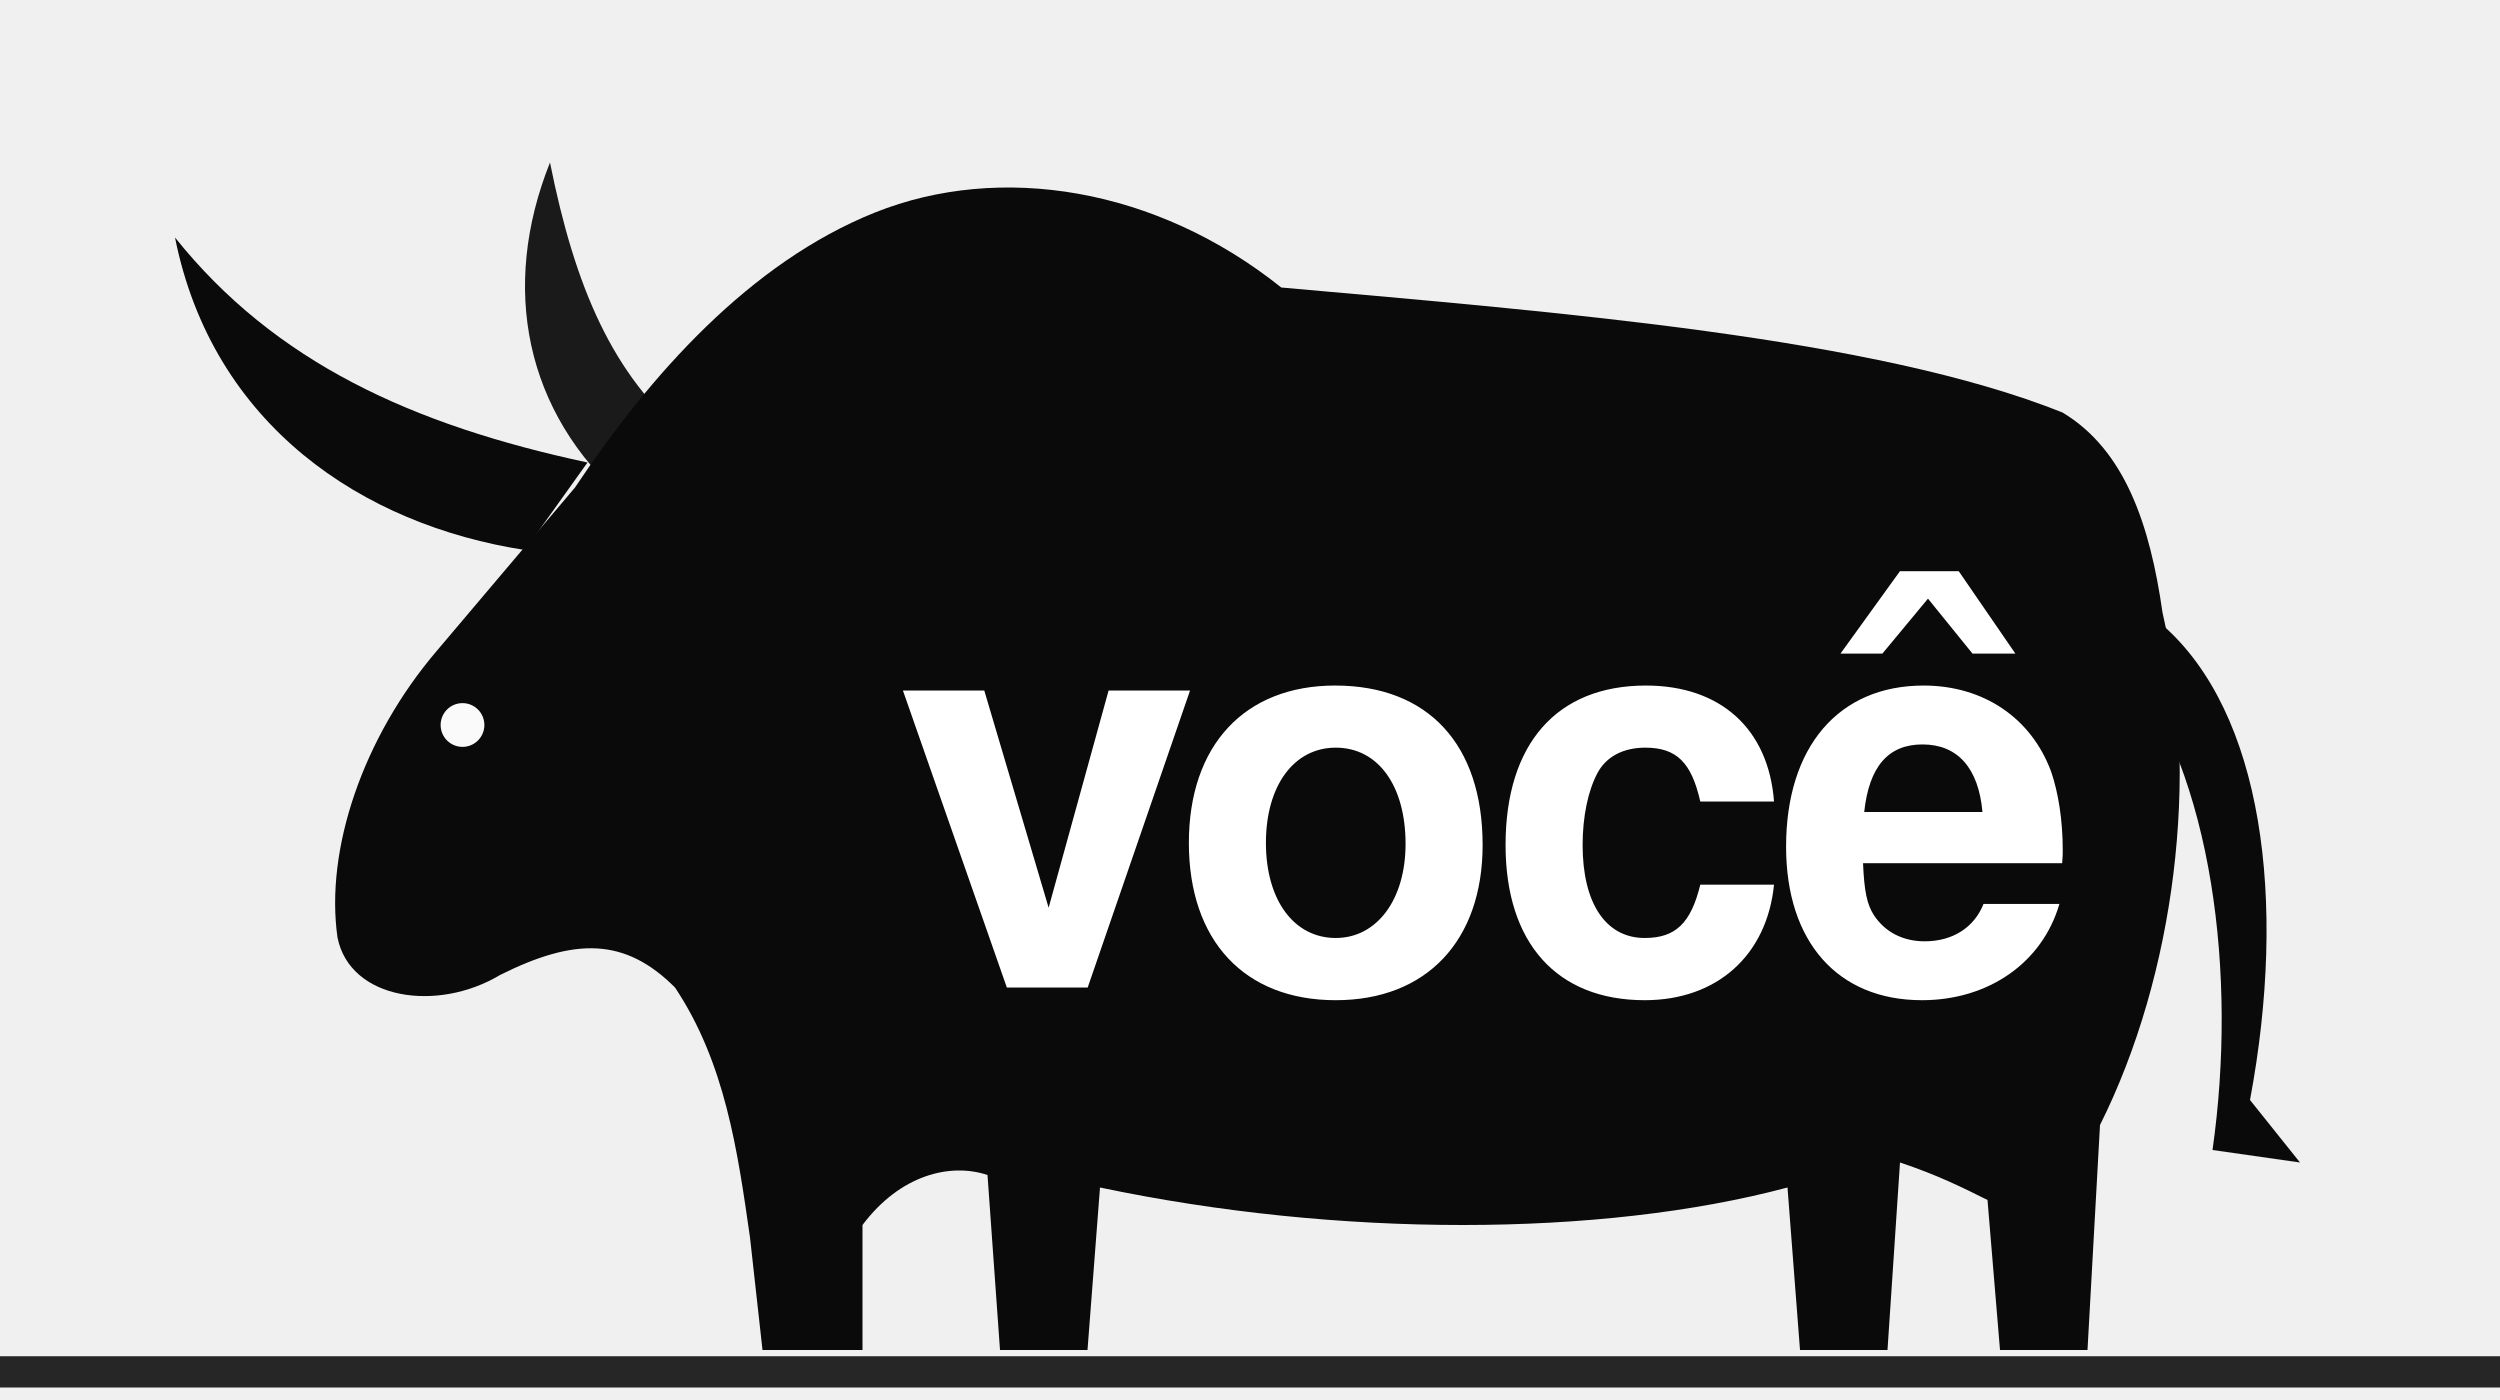
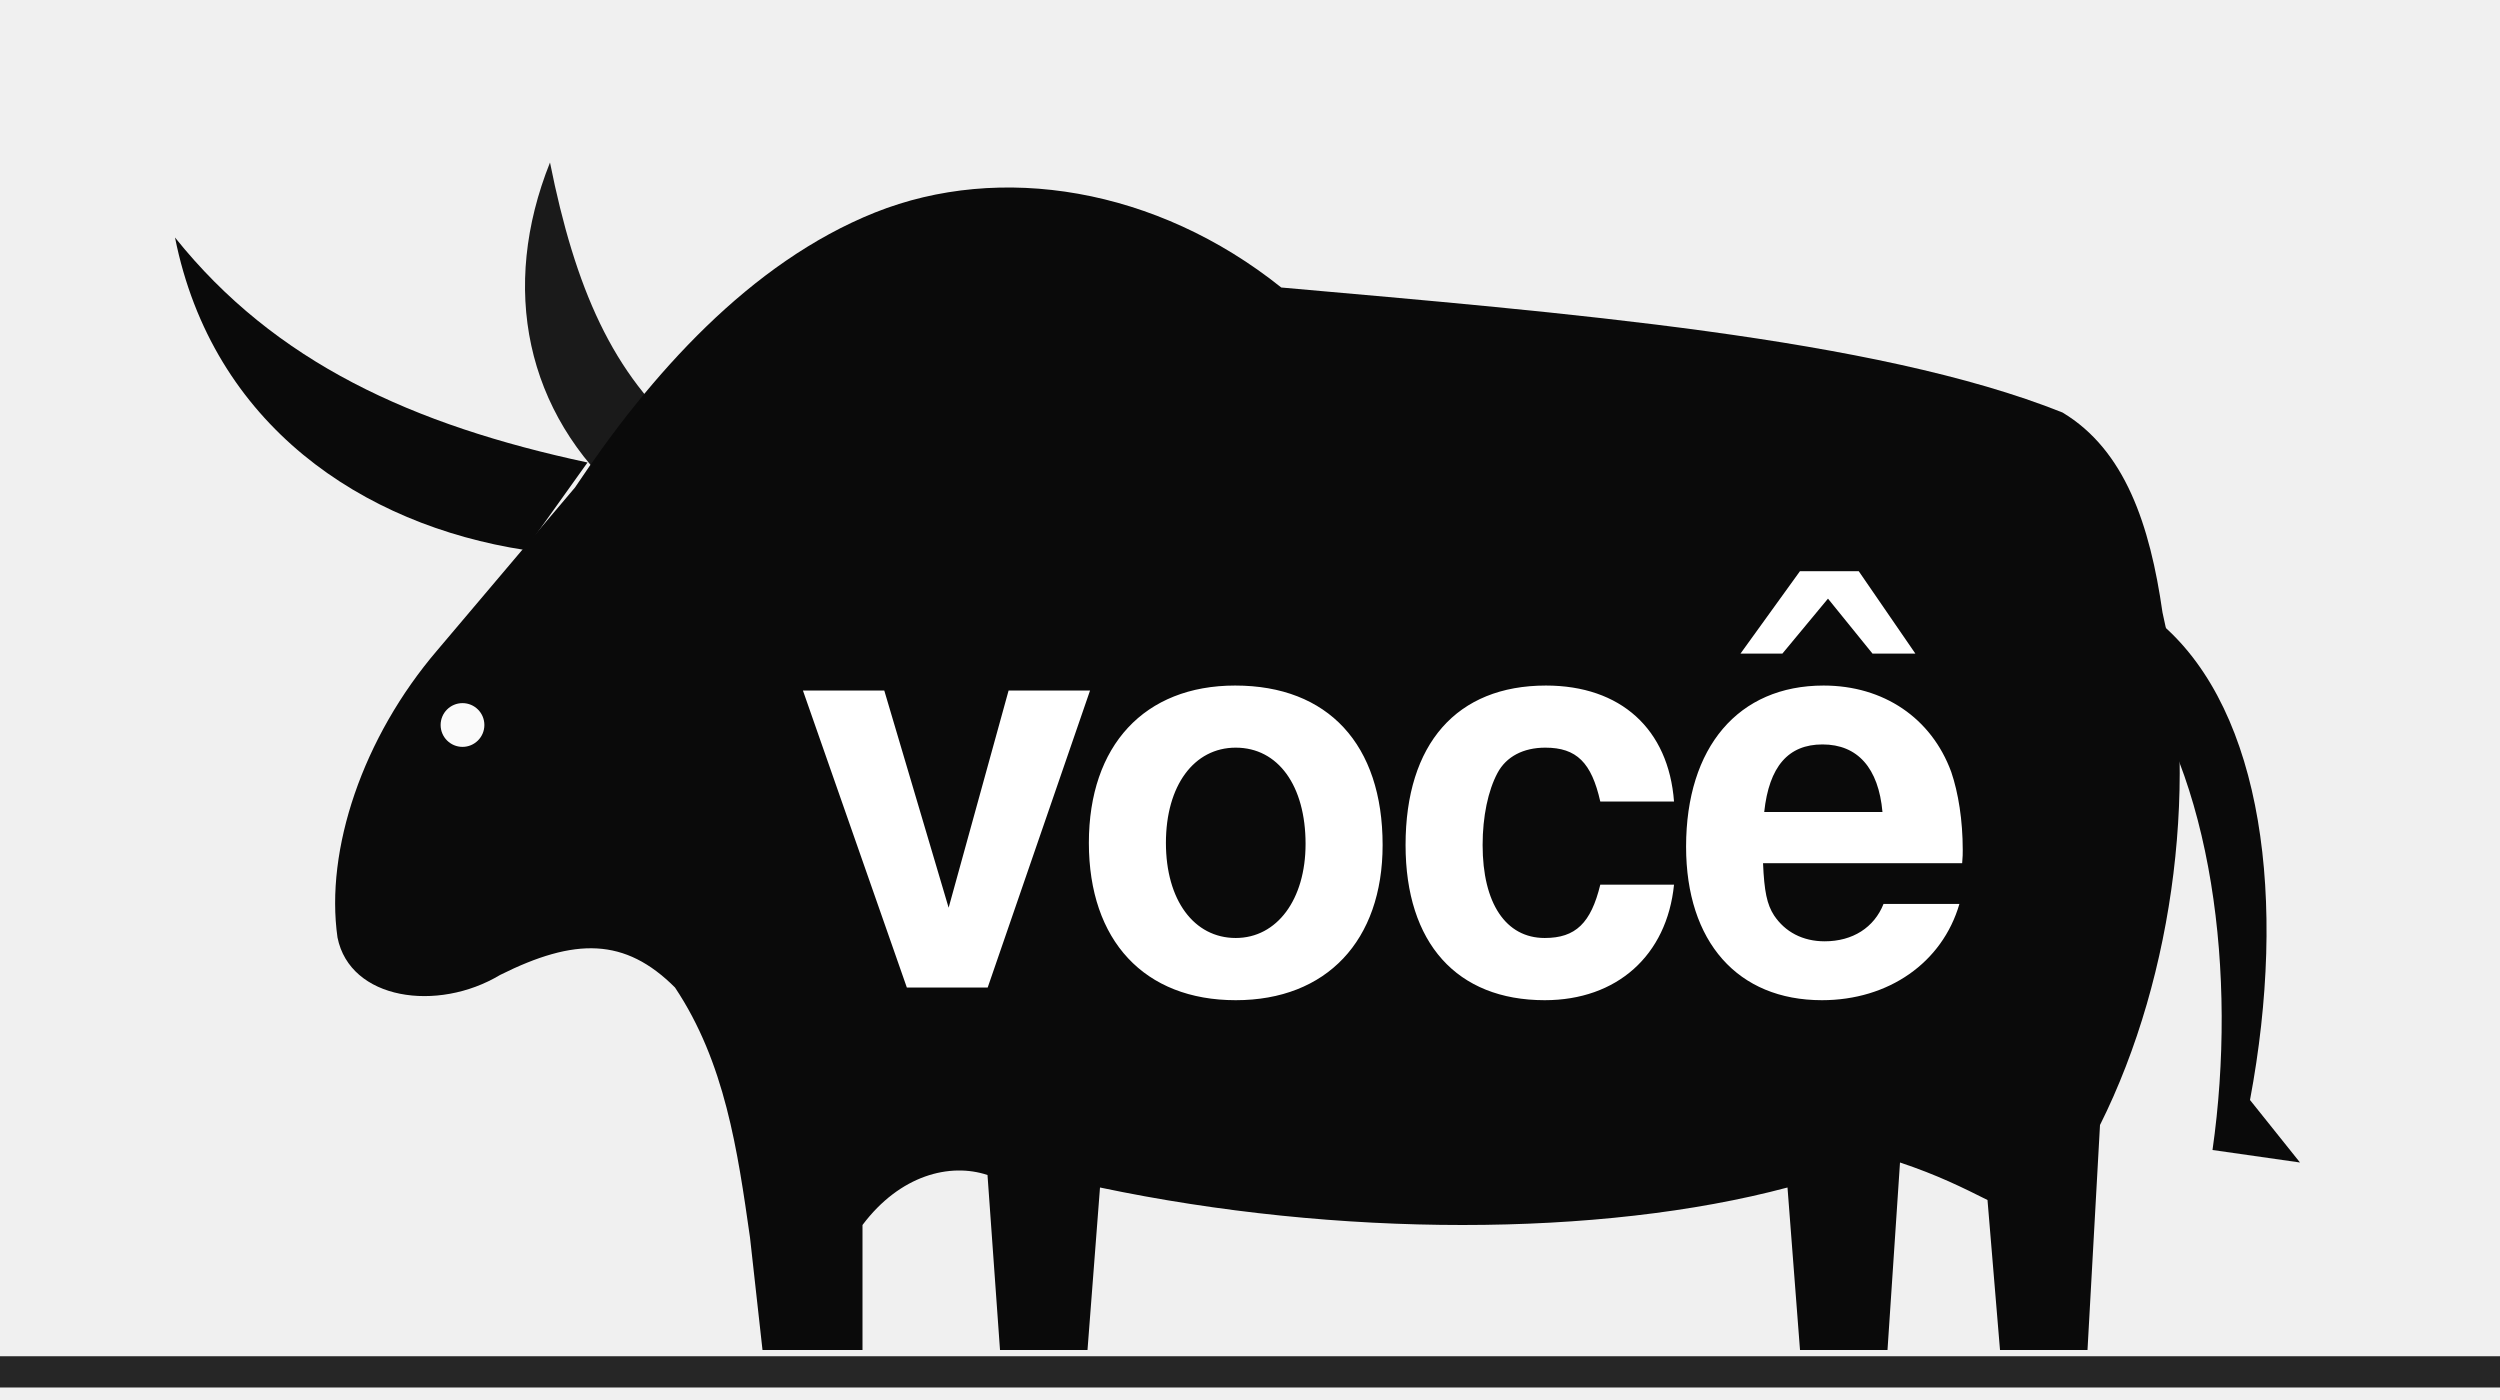
<svg xmlns="http://www.w3.org/2000/svg" viewBox="0 0 400 224">
  <path fill="#1a1a1a" d="M100 80 C84 66 80 46 88 26 C92 46 98 60 110 70 Z" />
  <path fill="#0a0a0a" d="M330 66 C300 54 250 50 205 46 C185 30 160 26 140 34 C120 42 104 60 92 78 L70 104 C58 118 52 136 54 150 C56 160 70 162 80 156 C92 150 100 150 108 158 C116 170 118 184 120 198 L122 216 L138 216 L138 196 C144 188 152 186 158 188 L160 216 L174 216 L176 190 C214 198 256 198 286 190 L288 216 L302 216 L304 186 C310 188 314 190 318 192 L320 216 L334 216 L336 180 C348 156 352 124 346 98 C344 84 340 72 330 66 Z" />
  <path fill="#0a0a0a" d="M104 84 C114 78 126 82 130 92 C120 95 110 93 104 88 Z" />
  <path fill="#0a0a0a" d="M84 88 C58 84 34 68 28 38 C44 58 66 68 94 74 Z" />
  <path fill="#0a0a0a" d="M346 100 C362 114 366 144 360 176 L368 186 L354 184 C358 156 354 124 340 106 Z" />
-   <text x="238" y="158" fill="#ffffff" font-family="Helvetica Neue, Helvetica, Arial, sans-serif" font-size="88" font-weight="900" text-anchor="middle" letter-spacing="-3">você</text>
+   <text x="222" y="158" fill="#ffffff" font-family="Helvetica Neue, Helvetica, Arial, sans-serif" font-size="88" font-weight="900" text-anchor="middle" letter-spacing="-3">você</text>
  <circle fill="#fafafa" cx="74" cy="116" r="3.5" />
  <rect fill="#262626" x="0" y="217" width="400" height="5" />
</svg>
